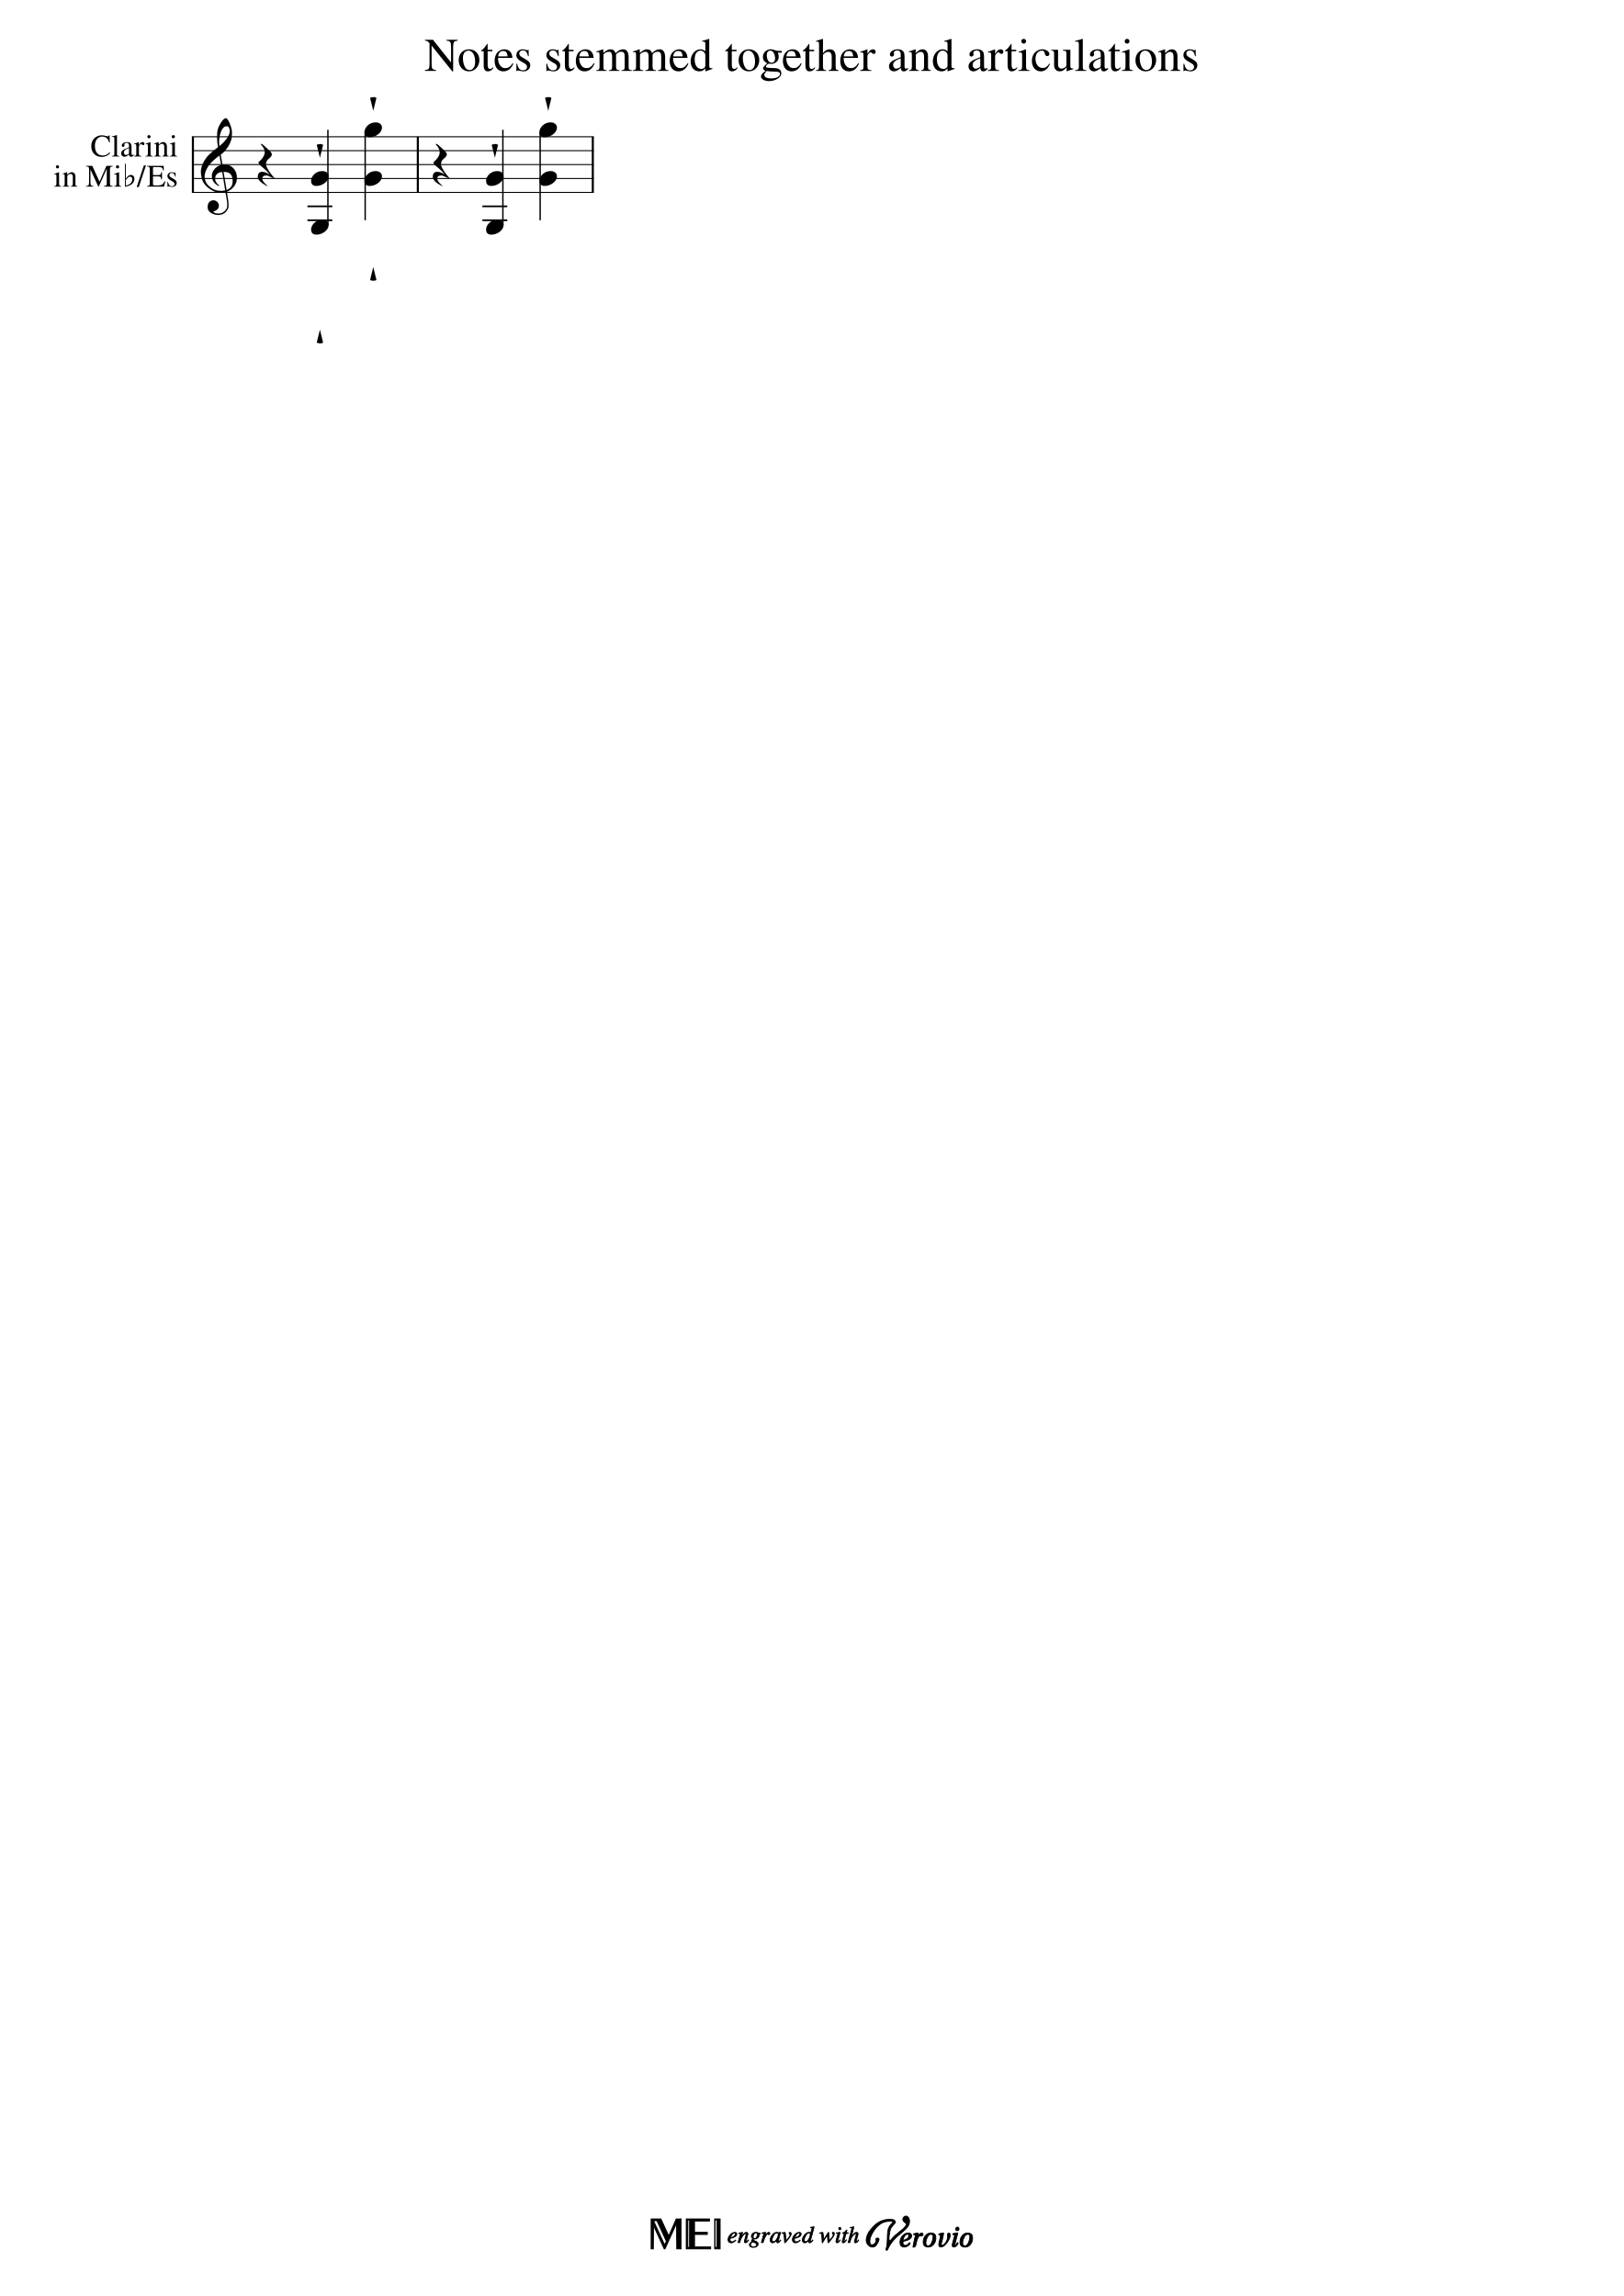
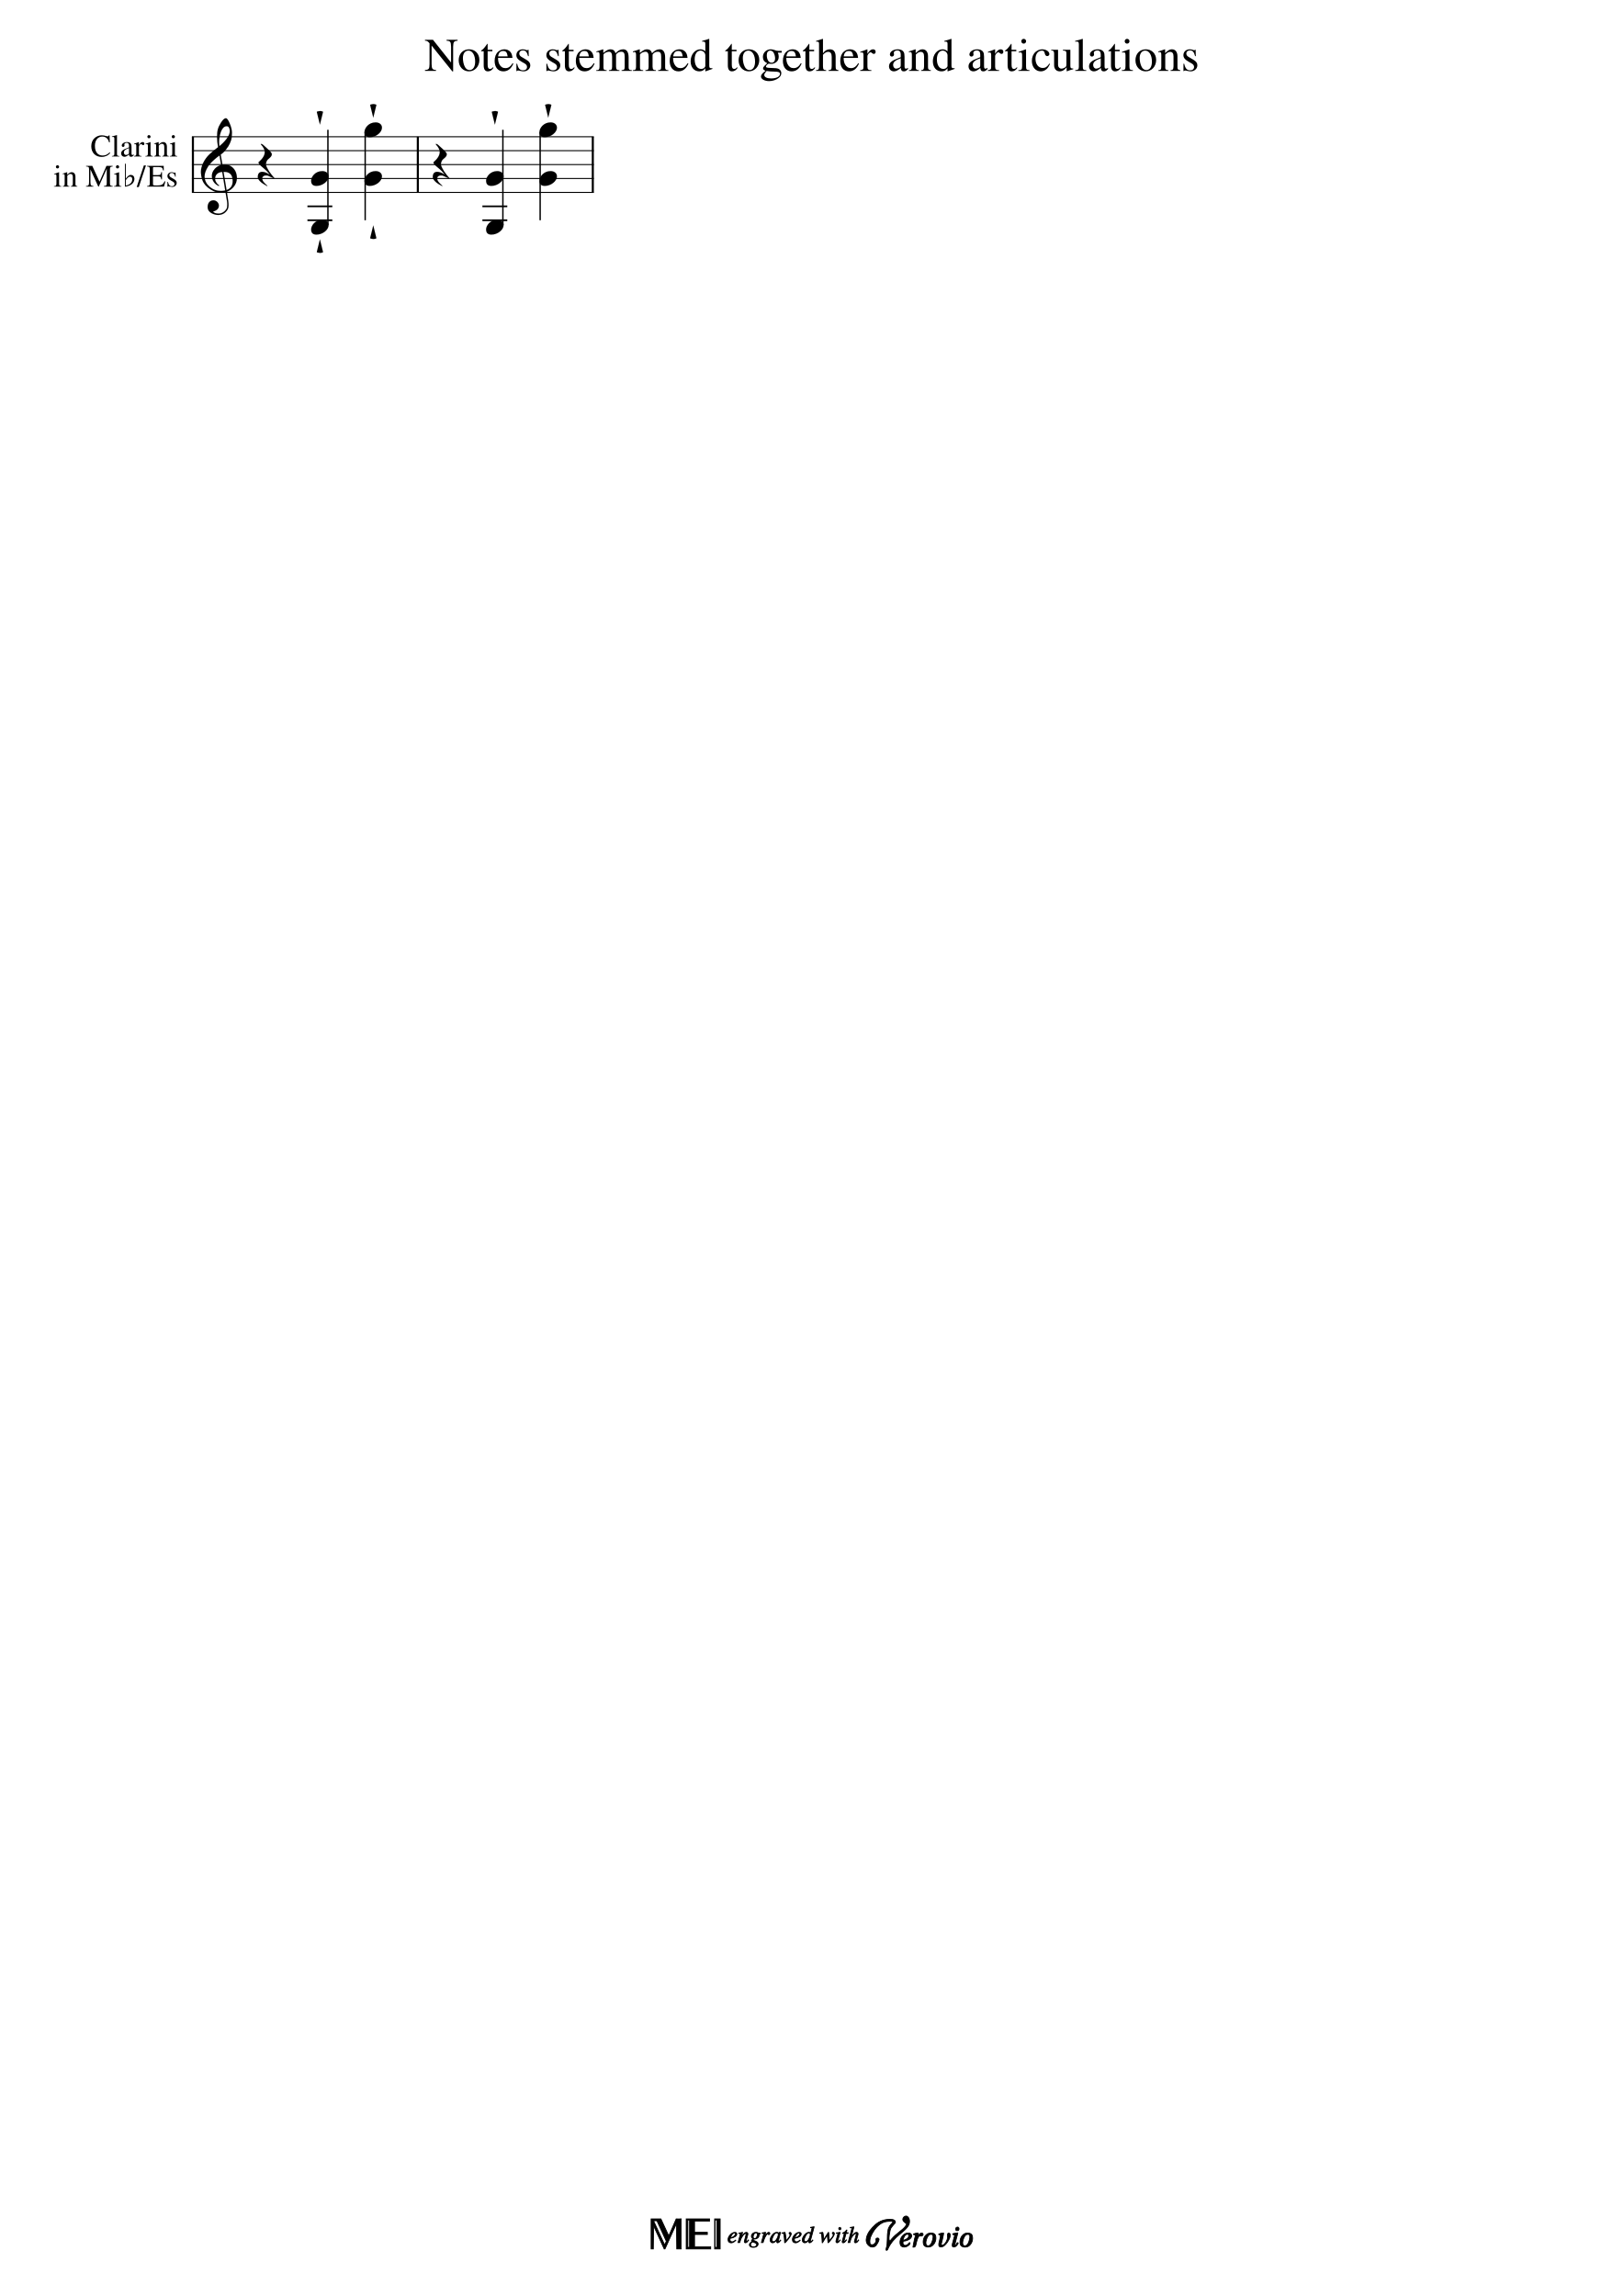
<svg xmlns="http://www.w3.org/2000/svg" xmlns:xlink="http://www.w3.org/1999/xlink" width="2100px" height="2970px" version="1.1" overflow="visible" id="docid">
  <defs>
    <g id="E050-docid">
      <path transform="scale(1,-1)" d="M441 -245c-23 -4 -48 -6 -76 -6c-59 0 -102 7 -130 20c-88 42 -150 93 -187 154c-26 44 -43 103 -48 176c0 6 -1 13 -1 19c0 54 15 111 45 170c29 57 65 106 110 148s96 85 153 127c-3 16 -8 46 -13 92c-4 43 -5 73 -5 89c0 117 16 172 69 257c34 54 64 82 89 82 c21 0 43 -30 69 -92s39 -115 41 -159v-15c0 -109 -21 -162 -67 -241c-13 -20 -63 -90 -98 -118c-13 -9 -25 -19 -37 -29l31 -181c8 1 18 2 28 2c58 0 102 -12 133 -35c59 -43 92 -104 98 -184c1 -7 1 -15 1 -22c0 -123 -87 -209 -181 -248c8 -57 17 -110 25 -162 c5 -31 6 -58 6 -80c0 -30 -5 -53 -14 -70c-35 -64 -88 -99 -158 -103c-5 0 -11 -1 -16 -1c-37 0 -72 10 -108 27c-50 24 -77 59 -80 105v11c0 29 7 55 20 76c18 28 45 42 79 44h6c49 0 93 -42 97 -87v-9c0 -51 -34 -86 -105 -106c17 -24 51 -36 102 -36c62 0 116 43 140 85 c9 16 13 41 13 74c0 20 -1 42 -5 67c-8 53 -18 106 -26 159zM461 939c-95 0 -135 -175 -135 -286c0 -24 2 -48 5 -71c50 39 92 82 127 128c40 53 60 100 60 140v8c-4 53 -22 81 -55 81h-2zM406 119l54 -326c73 25 110 78 110 161c0 7 0 15 -1 23c-7 95 -57 142 -151 142h-12 zM382 117c-72 -2 -128 -47 -128 -120v-7c2 -46 43 -99 75 -115c-3 -2 -7 -5 -10 -10c-70 33 -116 88 -123 172v11c0 68 44 126 88 159c23 17 49 29 78 36l-29 170c-21 -13 -52 -37 -92 -73c-50 -44 -86 -84 -109 -119c-45 -69 -67 -130 -67 -182v-13c5 -68 35 -127 93 -176 s125 -73 203 -73c25 0 50 3 75 9c-19 111 -36 221 -54 331z" />
    </g>
    <g id="E4E5-docid">
      <path transform="scale(1,-1)" d="M107 292c-13 24 -30 49 -52 71c-1 1 0 2 0 3l-2 2c3 3 4 4 6 4c12 0 26 -7 40 -20s44 -40 89 -81c26 -24 28 -29 46 -47c4 -4 8 -9 10 -14c6 -8 8 -16 8 -27c0 -19 -12 -40 -36 -61c-28 -23 -49 -38 -61 -73c-4 -11 -7 -27 -10 -50c13 -43 34 -83 59 -121 c31 -47 59 -79 101 -129c-8 0 -26 7 -54 20l-62 29l-21 6l-23 1c-25 0 -45 -10 -60 -30l-4 -14l-1 -12c0 -33 20 -56 39 -78c8 -9 17 -18 26 -26c17 -15 27 -24 28 -30l-3 -3c-11 5 -19 10 -25 15c-9 3 -37 21 -45 26c-24 14 -45 32 -63 51c-19 21 -37 44 -37 71 c0 63 27 95 80 95c41 0 86 -18 136 -52c-19 26 -37 48 -55 66c-23 23 -48 44 -73 65c-28 23 -47 40 -58 53s-17 26 -18 39c75 64 113 125 113 183c0 27 -7 48 -18 68z" />
    </g>
    <g id="E0A4-docid">
      <path transform="scale(1,-1)" d="M0 -39c0 68 73 172 200 172c66 0 114 -37 114 -95c0 -84 -106 -171 -218 -171c-64 0 -96 30 -96 94z" />
    </g>
    <g id="E4A6-docid">
      <path transform="scale(1,-1)" d="M110 224l-55 -224l-55 224v5c3 5 4 5 14 8c14 4 28 5 42 7c11 -1 21 0 35 -5c12 -4 22 -6 19 -10v-5z" />
    </g>
    <g id="E4A7-docid">
      <path transform="scale(1,-1)" d="M110 -224v-5c3 -4 -7 -6 -19 -10c-14 -5 -24 -4 -35 -5c-14 2 -28 3 -42 7c-10 3 -11 3 -14 8v5l55 224z" />
    </g>
  </defs>
  <style type="text/css">#docid g.ending, #docid g.fing, #docid g.reh, #docid g.tempo {font-weight:bold;}#docid g.dir, #docid g.dynam, #docid g.mNum {font-style:italic;}#docid g.label {font-weight:normal;}#docid ellipse, #docid path, #docid polygon, #docid polyline, #docid rect {stroke:currentColor}</style>
  <svg class="definition-scale" color="black" font-family="Times, serif" viewBox="0 0 21000 29700">
    <g class="page-margin" transform="translate(500, 500)">
      <g id="iJ6YNS9" class="mdiv pageMilestone" />
      <g id="j6ERYJ7" class="score pageMilestone" />
      <g id="k1QPWJ4G" class="system">
        <path d="M1995 1269 L1995 1989" stroke-width="27" />
        <g id="n8V7DWA" class="grpSym" />
        <g id="xVT7EC1" class="label">
          <text x="1802" y="1524" text-anchor="end" font-size="0px">
            <tspan id="z1SO5FS3" class="text">
              <tspan font-size="405px">Clarini</tspan>
            </tspan>
            <tspan id="b1JQTDY3" class="lb" />
            <tspan id="d1TIODTI" class="text" x="1802" y="1914">
              <tspan font-size="405px"> in Mi♭/Es</tspan>
            </tspan>
          </text>
        </g>
        <g id="c1IY1N0S" class="section systemMilestone" />
        <g id="t17CCI2Q" class="measure">
          <g id="u14YPAFV" class="staff">
            <path d="M1982 1269 L4917 1269" stroke-width="13" />
            <path d="M1982 1449 L4917 1449" stroke-width="13" />
            <path d="M1982 1629 L4917 1629" stroke-width="13" />
            <path d="M1982 1809 L4917 1809" stroke-width="13" />
            <path d="M1982 1989 L4917 1989" stroke-width="13" />
            <g id="o1HFUPD9" class="clef">
              <use xlink:href="#E050-docid" transform="translate(2099, 1809) scale(0.72, 0.72)" />
            </g>
            <g id="q5HHUON" class="keySig" />
            <g class="ledgerLines below">
              <path d="M3476 2169 L3798 2169" stroke-width="22" />
              <path d="M3476 2349 L3798 2349" stroke-width="22" />
            </g>
            <g id="v1G2UCBM" class="layer">
              <g id="rest_162" class="rest">
                <use xlink:href="#E4E5-docid" transform="translate(2834, 1629) scale(0.72, 0.72)" />
              </g>
              <g id="note_168" class="note">
                <g class="notehead">
                  <use xlink:href="#E0A4-docid" transform="translate(3524, 1809) scale(0.72, 0.72)" />
                </g>
                <g id="vPKGJXZ" class="stem">
                  <path d="M3741 1781 L3741 1179" stroke-width="18" />
                </g>
                <g id="y16753K6" class="artic">
-                   <use xlink:href="#E4A6-docid" transform="translate(3598, 1539) scale(0.72, 0.72)" />
+                   <use xlink:href="#E4A6-docid" transform="translate(3598, 1112) scale(0.72, 0.72)" />
                </g>
              </g>
              <g id="note_181" class="note">
                <g class="notehead">
                  <use xlink:href="#E0A4-docid" transform="translate(4214, 1179) scale(0.72, 0.72)" />
                </g>
                <g id="wGMJNIQ" class="stem">
                  <path d="M4223 1207 L4223 1837" stroke-width="18" />
                </g>
                <g id="a12WP67W" class="artic">
-                   <use xlink:href="#E4A6-docid" transform="translate(4288, 932) scale(0.72, 0.72)" />
+                   <use xlink:href="#E4A6-docid" transform="translate(4288, 1022) scale(0.72, 0.72)" />
                </g>
              </g>
            </g>
            <g id="b4Y5DFV" class="layer">
              <g id="cNFAQML" class="rest" />
              <g id="d1RIF43L" class="note">
                <g class="notehead">
                  <use xlink:href="#E0A4-docid" transform="translate(3524, 2439) scale(0.72, 0.72)" />
                </g>
                <g id="xIG9TQU" class="stem">
                  <path d="M3741 2411 L3741 1781" stroke-width="18" />
                </g>
                <g id="e36A7UB" class="artic">
-                   <use xlink:href="#E4A7-docid" transform="translate(3598, 3766) scale(0.72, 0.72)" />
+                   <use xlink:href="#E4A7-docid" transform="translate(3598, 2596) scale(0.72, 0.72)" />
                </g>
              </g>
              <g id="fW4SW7P" class="note">
                <g class="notehead">
                  <use xlink:href="#E0A4-docid" transform="translate(4214, 1809) scale(0.72, 0.72)" />
                </g>
                <g id="y1NKD124" class="stem">
                  <path d="M4223 1837 L4223 2349" stroke-width="18" />
                </g>
                <g id="g17JWEWV" class="artic">
-                   <use xlink:href="#E4A7-docid" transform="translate(4288, 2956) scale(0.72, 0.72)" />
+                   <use xlink:href="#E4A7-docid" transform="translate(4288, 2416) scale(0.72, 0.72)" />
                </g>
              </g>
            </g>
          </g>
          <g id="s1PQPUF4" class="barLine">
            <path d="M4904 1269 L4904 1989" stroke-width="27" />
          </g>
        </g>
        <g id="xGUU4JQ" class="measure">
          <g id="yAUW6TF" class="staff">
            <path d="M4917 1269 L7180 1269" stroke-width="13" />
            <path d="M4917 1449 L7180 1449" stroke-width="13" />
            <path d="M4917 1629 L7180 1629" stroke-width="13" />
            <path d="M4917 1809 L7180 1809" stroke-width="13" />
            <path d="M4917 1989 L7180 1989" stroke-width="13" />
            <g class="ledgerLines below">
              <path d="M5739 2169 L6061 2169" stroke-width="22" />
              <path d="M5739 2349 L6061 2349" stroke-width="22" />
            </g>
            <g id="z14DBQNG" class="layer">
              <g id="rest_163" class="rest">
                <use xlink:href="#E4E5-docid" transform="translate(5097, 1629) scale(0.72, 0.72)" />
              </g>
              <g id="note_180" class="note">
                <g class="notehead">
                  <use xlink:href="#E0A4-docid" transform="translate(5787, 1809) scale(0.72, 0.72)" />
                </g>
                <g id="z1K4OJSQ" class="stem">
                  <path d="M6004 1781 L6004 1179" stroke-width="18" />
                </g>
                <g id="artic_192" class="artic">
-                   <use xlink:href="#E4A6-docid" transform="translate(5861, 1539) scale(0.72, 0.72)" />
+                   <use xlink:href="#E4A6-docid" transform="translate(5861, 1112) scale(0.72, 0.72)" />
                </g>
              </g>
              <g id="note_182" class="note">
                <g class="notehead">
                  <use xlink:href="#E0A4-docid" transform="translate(6477, 1179) scale(0.72, 0.72)" />
                </g>
                <g id="aRA8GUK" class="stem">
                  <path d="M6486 1207 L6486 1837" stroke-width="18" />
                </g>
                <g id="artic_193" class="artic">
-                   <use xlink:href="#E4A6-docid" transform="translate(6551, 932) scale(0.72, 0.72)" />
+                   <use xlink:href="#E4A6-docid" transform="translate(6551, 1022) scale(0.72, 0.72)" />
                </g>
              </g>
            </g>
            <g id="f1BEGS43" class="layer">
              <g id="gETMZTA" class="rest" />
              <g id="h1WRIV4E" class="note">
                <g class="notehead">
                  <use xlink:href="#E0A4-docid" transform="translate(5787, 2439) scale(0.72, 0.72)" />
                </g>
                <g id="b1AYFJ9P" class="stem">
                  <path d="M6004 2411 L6004 1781" stroke-width="18" />
                </g>
                <g id="i123OHXR" class="artic" />
              </g>
              <g id="jQFEFEK" class="note">
                <g class="notehead">
                  <use xlink:href="#E0A4-docid" transform="translate(6477, 1809) scale(0.72, 0.72)" />
                </g>
                <g id="cUUYDUG" class="stem">
                  <path d="M6486 1837 L6486 2349" stroke-width="18" />
                </g>
                <g id="kOVASEE" class="artic" />
              </g>
            </g>
          </g>
          <g id="w1KCUVGJ" class="barLine">
            <path d="M7167 1269 L7167 1989" stroke-width="27" />
          </g>
        </g>
        <g id="u1XWY667" class="systemMilestoneEnd c1IY1N0S" />
      </g>
      <g id="vE1WURA" class="pageMilestoneEnd j6ERYJ7" />
      <g id="wK8FJ60" class="pageMilestoneEnd iJ6YNS9" />
      <g id="dPPZBXY" class="pgHead autogenerated">
        <text font-size="0px">
          <tspan id="e6C4ZMJ" class="rend" x="10000" y="417" text-anchor="middle">
            <tspan id="fA9N9Z2" class="rend">
              <tspan id="gB13UK1" class="text">
                <tspan font-size="607px">Notes stemmed together and articulations</tspan>
              </tspan>
            </tspan>
          </tspan>
        </text>
      </g>
      <g id="x1AFQIG0" class="pgFoot autogenerated">
        <g id="y1K98ZB7" class="fig">
          <g class="svg" transform="translate(7750, 28099) scale(10, 10)">
            <g>
              <path fill="#000000" d="M 17.113,49.265 V 10.368 h 12.697 c 3.289,7.337 6.713,14.61 10.127,21.889 3.42,-7.485 6.256,-14.205 9.589,-21.91 2.436,0.104 4.317,0.085 6.484,-0.058 V 49.264 H 50.274 C 50.145,38.356 50.016,27.448 49.887,16.54 45.003,27.315 39.967,38.434 35.084,49.209 34.679,49.344 34.427,49.136 34.022,49.271 29.466,39.331 24.91,29.391 20.354,19.451 20.224,29.389 20.095,39.327 19.965,49.264 H 17.113 Z M 36.754,39.325 C 32.721,30.513 28.688,21.701 24.655,12.889 22.531,12.751 22.657,12.71 20.714,12.814 v 0.966 c 4.613,9.998 9.609,20.749 13.873,30.082 0.722,-1.513 1.445,-3.025 2.167,-4.538 z m 25.738,9.94 c 0,-12.966 0,-25.931 0,-38.897 10.084,0 20.169,0 30.253,0 0,0.96 0,1.921 0,2.881 -6.483,0 -12.966,0 -19.448,0 0,4.802 0,9.604 0,14.406 5.522,0 11.045,0 16.567,0 0,0.96 0,1.921 0,2.881 -5.522,0 -11.045,0 -16.567,0 0,5.282 0,10.565 0,15.847 6.963,0 13.926,0 20.889,0 0,0.96 0,1.921 0,2.881 -10.565,0 -21.129,0 -31.694,0 z m 4.322,-2.161 c 0,-11.765 0,-23.53 0,-35.295 -0.72,0 -1.441,0 -2.161,0 0,11.765 0,23.53 0,35.295 0.72,0 1.441,0 2.161,0 z m 32.414,2.161 c 0,-12.966 0,-25.931 0,-38.897 2.401,0 4.802,0 7.203,0 0,12.966 0,25.931 0,38.897 -2.401,0 -4.802,0 -7.203,0 z m 2.881,-2.161 c 0,-11.765 0,-23.53 0,-35.295 -0.72,0 -1.441,0 -2.161,0 0,11.765 0,23.53 0,35.295 0.72,0 1.441,0 2.161,0 z" />
              <path fill="#000000" d="m 346.3,6.7 c -3.1,0.5 -4.9,4.4 -2.7,6.8 1.2,1.4 2.7,2.4 4.1,3.5 -2.4,5.3 -7.7,8.3 -11.9,12.1 -3.7,2.8 -7,6.2 -9.7,9.9 -2.2,-0.8 -0.915,-7.719 -0.627,-9.5 0.288,-1.781 0.727,-6.4 2.927,-8.7 1.3,-1.9 3,-3.5 4.5,-5.2 1.2,-3.4 -3.2,-4.9 -5.8,-4.6 -7.3,-0.5 -14.6,2 -20,6.8 -5,4.6 -10,10.1 -11.5,17 -0.9,3.5 -0.2,7.5 2.8,9.9 2.5,2.8 7.4,2.9 9.8,-0.2 1.7,-2.3 3.2,-4.8 3.8,-7.6 -0.1,-2.6 -4.4,-2.3 -4.3,0.2 1.2,2.4 -0.9,4.7 -2.7,6.2 -1.7,0.9 -4.7,0.7 -4.8,-1.7 -1,-5.8 2.1,-11.3 5.2,-16.1 4,-5.8 9.8,-11.2 17.2,-11.8 1.6,0 8.1,-1.2 6.8,1.4 -2.8,2.8 -5.6,6.1 -6,10.3 -1.6,7.7 0.1,15.7 -2.3,23.2 -1.1,3.9 2,2.6 2.5,0.2 3.3,-7.4 8.9,-13.4 15.1,-18.5 4.2,-3.9 9.5,-7.1 11.9,-12.6 1.3,-3.6 1.2,-9 -2.7,-10.9 -0.504,-0.177 -1.07,-0.165 -1.6,-0.1 z m 66,14.5 c -2,0.8 -1.8,4.9 0.8,4.4 3.4,0.4 2.9,-6.2 -0.8,-4.4 z m 0.6,7.3 c -1.3,0.5 -7.6,0.5 -5.4,2.2 4,-0.3 0.7,4.5 0.6,6.7 -0.4,2.9 -2.4,5.9 -1.2,8.8 2.7,1.7 5.6,-0.8 6.8,-3.2 1.6,-1.4 -0.5,-3 -1.2,-0.9 -0.4,0.8 -2.4,3.5 -2.6,1.8 1.1,-5 2.7,-9.9 3.9,-14.9 l -0.1,-0.5 h -0.9 z m -65.1,0.2 c -6.5,1.6 -10.5,9.5 -8.2,15.7 2.1,3.4 7.4,2.9 10.1,0.4 2,-0.2 3.6,-5.3 1,-3.4 -1.4,2 -4,4.2 -6.5,2.8 -2.2,-1.9 -1.9,-5.7 1.7,-5.3 3.1,-0.9 6.9,-2.1 8.1,-5.5 0.9,-2.7 -1.6,-5.2 -4.3,-4.8 h -1.1 -0.7 z m 13.6,0 c -2.2,0 -8.5,1.8 -2.9,2.3 0.9,1.9 -1,4.9 -1.1,7.2 -0.5,2.9 -1.4,5.7 -1.7,8.7 3.7,0.7 3.8,-2.6 4.4,-5.3 0.9,-3.3 1.6,-7 4.1,-9.5 2.4,1.6 6.8,-0.7 3.7,-3.4 -2.9,-0.5 -4.8,2.4 -6.2,4.3 0,-1.2 2.4,-5 -0.2,-4.3 z m 15.8,0 c -6.4,1.3 -9.6,9.1 -7.7,14.9 1.9,4 7.7,3.9 11,1.7 4.1,-3 6,-8.9 4.4,-13.7 -1.3,-3 -4.8,-3.2 -7.6,-3 z m 17,0 c -2.3,0 -8.8,1.9 -3,2.4 0.4,2.5 -1,5.7 -1.4,8.4 -0.7,2.4 -1.8,7.5 2.1,7.2 3.8,-0.1 6.5,-3.5 8.5,-6.3 2,-3.2 4.5,-7 3.3,-10.9 -3.7,-3 -3.6,2.6 -3.1,5.1 -0.7,3.8 -2.7,7.9 -6.2,9.8 -3.6,0.6 -1,-4.3 -0.8,-6.1 0.6,-3.2 1.6,-6.3 1.9,-9.5 h -1.1 z m 30.6,0 c -6.3,1.2 -9.5,8.9 -7.8,14.7 1.5,4 7.2,4.2 10.5,2.4 4.6,-2.8 6.6,-9.3 4.8,-14.3 -1.4,-2.8 -4.8,-3 -7.5,-2.8 z m -75.4,1.7 c 2.1,1.5 0.2,4.7 -1.6,5.7 -1.1,0.4 -5.5,3.4 -4.6,0.7 0.8,-2.7 2.2,-6.2 5.3,-6.6 l 0.9,0.1 z m 30.8,0 c 2.6,1.5 1.3,5.2 0.8,7.6 -0.8,2.7 -1.9,5.9 -4.7,7.1 -5.1,0.8 -4,-5.8 -2.8,-8.8 1,-2.8 3,-6.8 6.7,-5.8 z m 47.1,-0.1 c 2.9,0.7 2,4.7 1.5,6.8 -0.7,3 -1.8,6.7 -5,8 -4.7,0.8 -4,-5.1 -3,-7.9 0.9,-3 2.7,-7.3 6.5,-6.8 z" />
              <g>
                <path d="m 116.566,37.118 q 0,-3.252 2.93,-6.299 2.9,-3.047 5.991,-3.047 1.143,0 1.816,0.527 0.674,0.527 0.674,1.567 0,2.109 -2.476,3.618 -2.461,1.494 -5.186,1.831 l -0.835,0.103 q -0.19,0.601 -0.264,0.967 -0.073,0.352 -0.073,0.894 0,1.289 0.835,2.007 0.85,0.718 2.007,0.718 1.099,0 2.329,-0.732 0.703,-0.425 2.036,-1.523 l 0.381,0.337 q -0.659,0.835 -1.89,1.714 -2.183,1.567 -4.38,1.567 -1.553,0 -2.725,-1.099 -1.172,-1.099 -1.172,-3.149 z m 3.12,-2.358 q 2.798,-0.41 4.556,-1.963 Q 126,31.229 126,29.691 q 0,-0.557 -0.264,-0.879 -0.264,-0.337 -0.776,-0.337 -0.952,0 -1.875,0.82 -0.908,0.806 -1.641,1.831 -0.776,1.201 -1.23,2.3 -0.249,0.586 -0.527,1.333 z" />
                <path d="m 129.472,41 2.534,-9.053 q 0.322,-1.143 0.366,-1.377 0.059,-0.249 0.059,-0.527 0,-0.425 -0.249,-0.659 -0.234,-0.249 -0.938,-0.249 -0.176,0 -0.352,0.029 -0.161,0.015 -0.366,0.044 v -0.498 q 0.952,-0.146 1.348,-0.22 0.41,-0.073 0.879,-0.176 l 2.622,-0.571 q 0.088,0.059 0.117,0.132 l -1.948,6.299 q 1.787,-2.739 2.988,-4.072 2.109,-2.358 3.779,-2.358 0.645,0 1.113,0.249 0.894,0.483 0.894,1.743 0,0.352 -0.073,0.732 -0.073,0.381 -0.19,0.82 l -1.919,7.017 q -0.059,0.22 -0.132,0.542 -0.073,0.308 -0.073,0.439 0,0.22 0.103,0.396 0.103,0.176 0.337,0.176 0.381,0 0.879,-0.439 0.498,-0.454 1.626,-1.919 l 0.425,0.381 q -1.201,1.626 -1.904,2.285 -1.201,1.157 -2.3,1.157 -0.498,0 -0.967,-0.322 -0.454,-0.337 -0.454,-1.201 0,-0.249 0.029,-0.527 0.044,-0.278 0.103,-0.483 l 1.846,-7.119 q 0.146,-0.586 0.19,-0.952 0.059,-0.381 0.059,-0.542 0,-0.352 -0.176,-0.601 -0.161,-0.264 -0.586,-0.264 -1.099,0 -2.769,1.992 -0.981,1.187 -1.992,2.827 -0.776,1.274 -1.23,2.49 Q 132.709,37.821 131.742,41 Z" />
                <path d="m 149.13,33.5 q 0,0.908 0.278,1.45 0.469,0.894 1.685,0.894 1.318,0 2.344,-1.67 1.04,-1.685 1.04,-3.706 0,-0.967 -0.425,-1.509 -0.425,-0.557 -1.274,-0.557 -1.641,0 -2.651,1.743 -0.996,1.743 -0.996,3.354 z m 0.513,13.066 q 1.743,0 2.886,-0.835 1.157,-0.835 1.157,-1.992 0,-0.879 -0.601,-1.479 -0.322,-0.322 -1.04,-0.688 -0.601,-0.293 -2.036,-0.835 -1.421,-0.557 -1.641,-0.557 -0.381,0 -1.479,1.011 -1.099,1.025 -1.099,2.314 0,1.948 1.685,2.681 0.879,0.381 2.168,0.381 z m -5.479,-2.681 q 0,-1.099 0.835,-2.095 0.85,-0.981 2.681,-1.963 -0.366,-0.234 -0.601,-0.483 -0.234,-0.264 -0.234,-0.688 0,-0.601 0.835,-1.377 0.469,-0.439 1.523,-1.157 -0.938,-0.352 -1.611,-0.996 -0.82,-0.864 -0.82,-2.241 0,-2.212 1.729,-3.677 1.729,-1.465 4.277,-1.465 1.333,0 2.256,0.425 0.923,0.41 1.084,0.688 h 1.978 v 1.172 h -1.494 q 0.088,0.322 0.132,0.586 0.044,0.264 0.044,0.747 0,2.373 -1.846,3.735 -1.831,1.362 -3.955,1.362 -0.22,0 -0.41,-0.015 -0.19,-0.029 -0.469,-0.088 -0.22,0 -0.601,0.425 -0.396,0.425 -0.396,0.762 0,0.498 3.223,1.699 3.208,1.216 3.208,3.56 0,1.758 -1.611,3.076 -1.611,1.333 -4.863,1.333 -2.256,0 -3.574,-0.967 -1.318,-0.967 -1.318,-2.358 z" />
                <path d="m 165.038,27.67 q 0.132,0 0.176,0.088 0.059,0.073 0.059,0.176 -0.015,0.146 -0.029,0.22 l -1.465,5.669 0.322,-0.63 q 1.055,-2.065 2.461,-3.765 1.421,-1.714 2.695,-1.714 0.688,0 1.055,0.454 0.381,0.454 0.381,1.04 0,0.659 -0.381,1.099 -0.366,0.425 -1.025,0.425 -0.454,0 -0.688,-0.176 -0.234,-0.176 -0.366,-0.41 l -0.176,-0.322 q -0.059,-0.088 -0.146,-0.132 -0.073,-0.059 -0.19,-0.059 -0.571,0 -1.655,1.597 -1.069,1.597 -1.919,3.457 -0.513,1.128 -1.143,2.988 Q 162.606,38.847 161.947,41 h -2.256 l 2.432,-8.818 q 0.205,-0.762 0.322,-1.362 0.132,-0.601 0.132,-0.981 0,-0.439 -0.22,-0.674 -0.22,-0.234 -0.762,-0.234 -0.176,0 -0.439,0.029 -0.264,0.029 -0.63,0.073 v -0.483 l 0.586,-0.117 q 1.143,-0.234 2.49,-0.498 1.362,-0.264 1.436,-0.264 z" />
                <path d="m 181.518,30.424 q 0,-1.055 -0.483,-1.553 -0.483,-0.498 -1.172,-0.498 -2.388,0 -4.438,3.662 -1.802,3.223 -1.802,5.552 0,1.172 0.498,1.714 0.513,0.527 1.26,0.527 2.212,0 4.263,-3.56 1.875,-3.237 1.875,-5.845 z m -1.831,-2.71 q 1.157,0 1.787,0.601 0.337,0.322 0.527,0.85 l 0.073,0.205 0.322,-1.113 q 0.059,-0.19 0.103,-0.249 0.044,-0.073 0.205,-0.088 l 1.655,-0.19 q 0.132,0 0.146,0.059 0.029,0.044 0,0.176 -0.059,0.19 -0.088,0.308 -0.029,0.103 -0.088,0.308 l -1.348,5.244 q -0.439,1.714 -0.747,2.959 -0.542,2.256 -0.542,2.578 0,0.205 0.103,0.308 0.117,0.088 0.278,0.088 0.132,0 0.278,-0.088 0.161,-0.088 0.381,-0.264 l 0.249,-0.205 q 0.117,-0.103 0.264,-0.234 0.146,-0.146 0.352,-0.352 l 0.908,-0.938 0.352,0.308 q -1.523,1.948 -2.446,2.651 -0.923,0.688 -1.758,0.688 -0.542,0 -0.85,-0.381 -0.293,-0.381 -0.293,-0.952 0,-0.527 0.19,-1.509 0.205,-0.996 0.396,-1.67 -0.264,0.439 -0.894,1.289 -0.615,0.835 -1.523,1.626 -1.069,0.952 -2.051,1.348 -0.762,0.264 -1.465,0.264 -1.187,0 -2.153,-0.967 -0.967,-0.981 -0.967,-2.769 0,-3.076 2.754,-6.416 2.842,-3.472 5.889,-3.472 z" />
                <path d="m 196.664,27.772 q 0.82,0 1.26,0.586 0.439,0.586 0.439,1.333 0,1.978 -3.911,6.929 -3.706,4.702 -4.438,4.702 -0.22,0 -0.293,-0.601 -0.044,-0.337 -0.044,-1.143 0,-0.981 -0.19,-3.325 -0.19,-2.344 -0.366,-3.472 -0.366,-2.476 -0.718,-3.193 -0.352,-0.718 -1.333,-0.718 -0.161,0 -0.381,0.015 -0.205,0.015 -0.483,0.044 v -0.381 q 0.439,-0.088 1.846,-0.396 1.406,-0.308 1.494,-0.337 l 0.483,-0.146 q 0.205,-0.059 0.322,0.234 0.117,0.278 0.293,1.055 0.557,2.549 0.835,5.024 0.176,1.538 0.352,4.556 l 0.483,-0.513 q 1.509,-1.597 3.018,-3.794 1.509,-2.197 1.509,-3.105 0,-0.454 -0.659,-1.084 -0.659,-0.645 -0.659,-1.172 0,-0.483 0.322,-0.791 0.337,-0.308 0.82,-0.308 z" />
                <path d="m 199.828,37.118 q 0,-3.252 2.93,-6.299 2.9,-3.047 5.991,-3.047 1.143,0 1.816,0.527 0.674,0.527 0.674,1.567 0,2.109 -2.476,3.618 -2.461,1.494 -5.186,1.831 l -0.835,0.103 q -0.19,0.601 -0.264,0.967 -0.073,0.352 -0.073,0.894 0,1.289 0.835,2.007 0.85,0.718 2.007,0.718 1.099,0 2.329,-0.732 0.703,-0.425 2.036,-1.523 l 0.381,0.337 q -0.659,0.835 -1.89,1.714 -2.183,1.567 -4.38,1.567 -1.553,0 -2.725,-1.099 -1.172,-1.099 -1.172,-3.149 z m 3.12,-2.358 q 2.798,-0.41 4.556,-1.963 1.758,-1.567 1.758,-3.105 0,-0.557 -0.264,-0.879 -0.264,-0.337 -0.776,-0.337 -0.952,0 -1.875,0.82 -0.908,0.806 -1.641,1.831 -0.776,1.201 -1.23,2.3 -0.249,0.586 -0.527,1.333 z" />
                <path d="m 215.238,37.602 q 0,0.894 0.41,1.567 0.41,0.659 1.392,0.659 2.095,0 4.028,-3.369 1.816,-3.164 1.816,-5.991 0,-0.894 -0.293,-1.479 -0.293,-0.586 -1.187,-0.586 -2.227,0 -4.307,3.604 -1.86,3.223 -1.86,5.596 z m 6.006,-9.888 q 1.157,0 1.641,0.557 0.278,0.322 0.439,1.099 l 1.67,-6.006 q 0.073,-0.249 0.088,-0.439 0.029,-0.205 0.029,-0.352 0,-0.571 -0.22,-0.718 -0.205,-0.146 -0.601,-0.146 -0.249,0 -0.469,0.015 -0.205,0.015 -0.557,0.044 v -0.483 q 1.655,-0.22 4.585,-0.762 l 0.132,0.146 -0.029,0.161 -2.812,10.532 -1.919,6.973 q -0.059,0.234 -0.103,0.439 -0.029,0.19 -0.029,0.352 0,0.396 0.19,0.513 0.205,0.117 0.352,0.117 0.425,0 1.201,-0.747 0.454,-0.454 1.245,-1.406 l 0.337,0.322 -0.205,0.308 q -0.542,0.806 -1.392,1.641 -1.509,1.479 -2.71,1.479 -0.396,0 -0.718,-0.176 -0.601,-0.352 -0.601,-1.26 0,-0.308 0.088,-0.981 0.088,-0.674 0.264,-1.465 -1.113,1.699 -2.446,2.783 -1.318,1.084 -2.886,1.084 -1.274,0 -2.227,-0.908 -0.952,-0.908 -0.952,-2.798 0,-3.193 2.93,-6.562 2.915,-3.354 5.684,-3.354 z" />
                <path d="m 254.13,29.53 q 0,1.23 -1.187,3.252 -0.659,1.128 -1.86,2.739 -1.23,1.655 -2.534,3.267 -2.065,2.549 -2.432,2.549 -0.161,0 -0.205,-0.132 -0.044,-0.132 -0.117,-0.894 l -0.864,-9.126 -6.079,9.961 q -0.044,0.088 -0.117,0.117 -0.059,0.029 -0.132,0.029 l -0.205,-0.044 -0.029,-0.132 -0.176,-3.618 q -0.059,-1.216 -0.176,-2.505 -0.103,-1.304 -0.205,-2.256 -0.308,-2.651 -0.659,-3.252 -0.337,-0.601 -1.26,-0.601 -0.176,0 -0.352,0.015 -0.176,0 -0.366,0.029 v -0.425 q 0.601,-0.103 1.143,-0.22 0.557,-0.117 1.216,-0.264 l 1.377,-0.352 q 0.498,0 1.011,4.175 0.278,2.285 0.498,5.2 l 5.757,-9.097 q 0.059,-0.117 0.146,-0.19 0.088,-0.088 0.205,-0.088 0.132,0 0.176,0.088 0.044,0.088 0.059,0.264 l 0.981,10.591 q 0.103,-0.132 1.626,-2.065 1.523,-1.948 1.597,-2.065 1.099,-1.582 1.465,-2.446 0.234,-0.557 0.234,-1.084 0,-0.205 -0.059,-0.381 -0.059,-0.19 -0.278,-0.396 L 251.874,29.75 q -0.19,-0.19 -0.337,-0.41 -0.132,-0.234 -0.132,-0.542 0,-0.366 0.249,-0.747 0.264,-0.381 0.938,-0.381 0.542,0 1.04,0.439 0.498,0.425 0.498,1.421 z" />
                <path d="m 261.176,24.521 q -0.601,0 -1.025,-0.469 -0.425,-0.469 -0.425,-1.128 0,-0.674 0.425,-1.143 0.425,-0.469 1.025,-0.469 0.601,0 1.025,0.469 0.439,0.469 0.439,1.143 0,0.674 -0.439,1.143 -0.425,0.454 -1.025,0.454 z m 0.352,3.208 q 0.088,0.044 0.073,0.117 l -2.959,10.459 q -0.205,0.835 -0.205,0.996 0,0.22 0.088,0.381 0.073,0.176 0.366,0.176 0.498,0 1.318,-0.864 0.483,-0.513 1.187,-1.465 l 0.381,0.322 -0.146,0.205 q -1.099,1.538 -1.816,2.212 -1.128,1.055 -2.197,1.055 -0.63,0 -1.055,-0.527 -0.41,-0.527 -0.41,-1.245 0,-0.425 0.059,-0.732 0.059,-0.322 0.22,-0.938 l 2.051,-7.529 q 0.044,-0.176 0.073,-0.322 0.029,-0.146 0.029,-0.293 0,-0.527 -0.396,-0.645 -0.381,-0.132 -1.523,-0.132 v -0.483 q 1.216,-0.146 1.743,-0.22 0.542,-0.088 1.084,-0.176 0.703,-0.117 1.333,-0.264 0.63,-0.146 0.703,-0.088 z" />
                <path d="m 264.179,40.033 q 0,-0.117 0.015,-0.264 0.015,-0.161 0.059,-0.322 l 2.754,-10.239 h -2.227 q 0,-0.396 0.059,-0.498 0.059,-0.103 0.293,-0.205 1.479,-0.63 2.285,-1.216 0.82,-0.586 2.227,-2.256 l 0.234,-0.278 q 0.044,-0.059 0.103,-0.088 0.073,-0.044 0.146,-0.044 0.146,0.029 0.205,0.059 0.044,0.103 0.044,0.19 0.015,0.073 0,0.161 l -0.835,3.193 h 2.388 l -0.176,0.981 h -2.49 l -2.637,9.858 q -0.073,0.264 0.044,0.513 0.117,0.234 0.396,0.234 0.381,0 1.069,-0.762 0.396,-0.41 1.333,-1.626 l 0.381,0.22 -0.205,0.308 q -1.26,1.89 -2.227,2.637 -0.952,0.732 -1.816,0.732 -0.747,0 -1.084,-0.396 -0.337,-0.396 -0.337,-0.894 z" />
                <path d="m 274.696,21.356 q 0.938,-0.132 1.509,-0.205 0.586,-0.088 1.011,-0.161 1.729,-0.337 1.86,-0.366 0.132,-0.029 0.205,-0.029 0.176,0.088 0.176,0.22 l -3.442,13.081 q 1.846,-2.725 3.018,-3.984 2.051,-2.168 3.765,-2.168 0.703,0 1.348,0.454 0.659,0.439 0.659,1.597 0,0.278 -0.073,0.718 -0.073,0.439 -0.176,0.776 l -1.978,7.017 q -0.088,0.293 -0.146,0.571 -0.059,0.264 -0.059,0.483 0,0.249 0.117,0.381 0.117,0.117 0.337,0.117 0.454,0 1.069,-0.63 0.381,-0.396 1.421,-1.729 l 0.381,0.352 q -1.025,1.523 -1.743,2.227 -1.274,1.245 -2.563,1.245 -0.586,0 -0.981,-0.366 -0.396,-0.366 -0.396,-1.055 0,-0.19 0.015,-0.352 0.029,-0.176 0.088,-0.381 l 2.256,-8.584 q 0.029,-0.117 0.044,-0.234 0.029,-0.132 0.029,-0.264 0,-0.366 -0.22,-0.571 -0.234,-0.205 -0.601,-0.205 -0.981,0 -2.476,1.582 -1.494,1.567 -2.52,3.208 -0.703,1.157 -1.069,2.183 Q 275.209,37.309 274.184,41 h -2.271 l 4.688,-17.769 q 0.044,-0.19 0.059,-0.322 0.015,-0.132 0.015,-0.249 0,-0.63 -0.41,-0.747 -0.41,-0.132 -1.567,-0.073 z" />
              </g>
            </g>
          </g>
        </g>
      </g>
    </g>
  </svg>
</svg>
